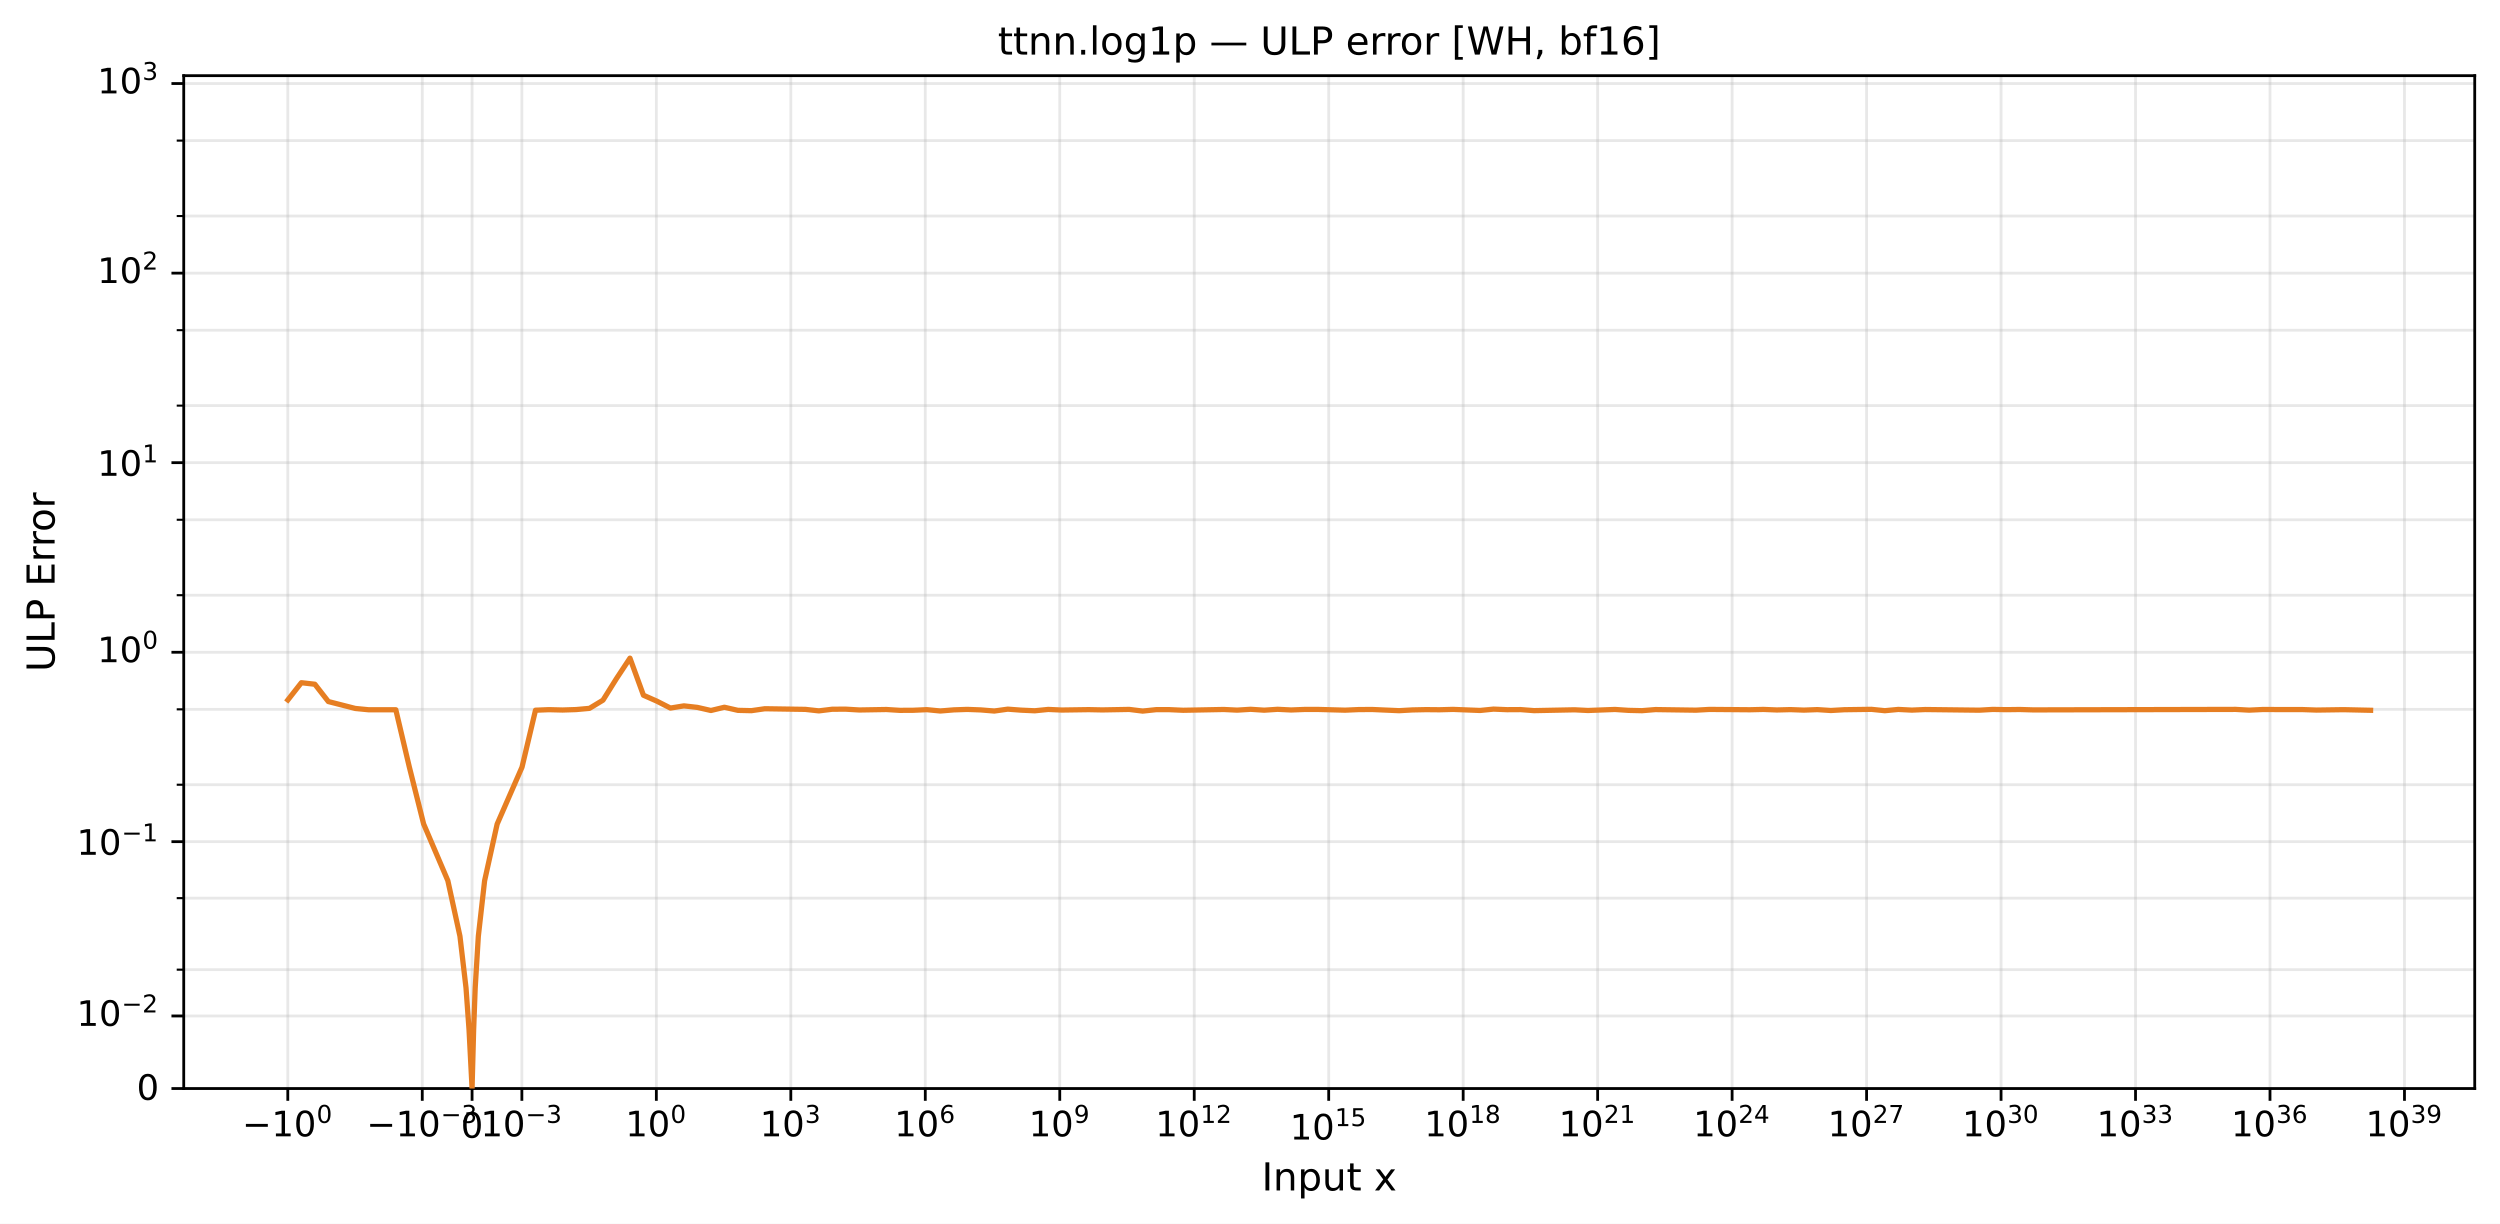
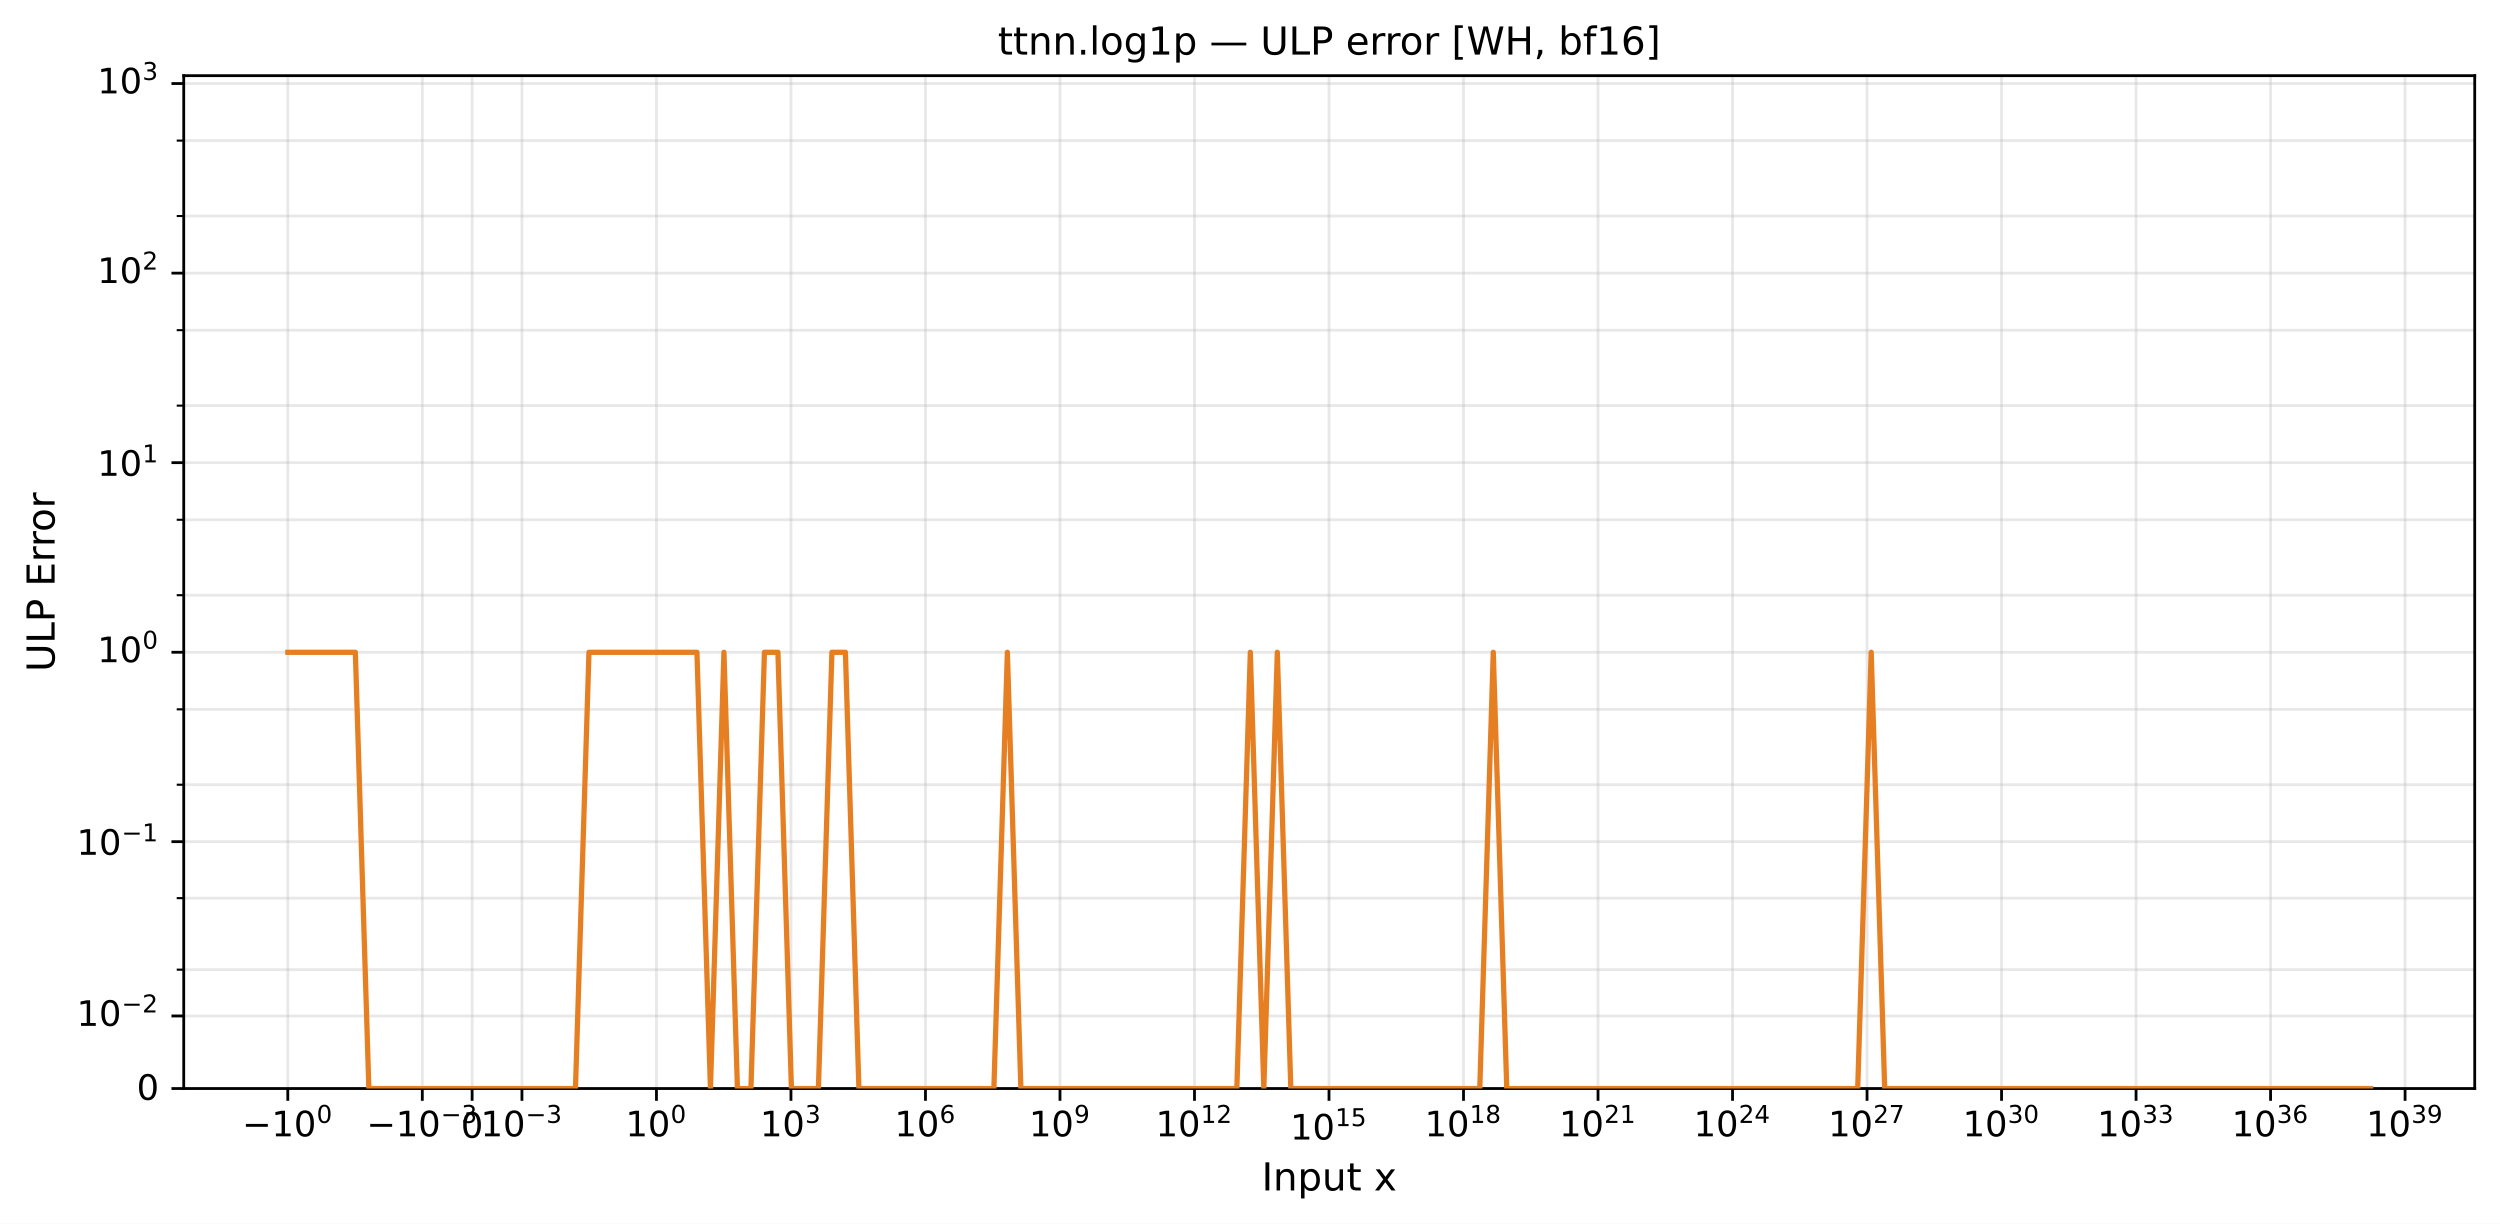
<svg xmlns="http://www.w3.org/2000/svg" xmlns:xlink="http://www.w3.org/1999/xlink" width="712.254pt" height="348.65pt" viewBox="0 0 712.254 348.65" version="1.1">
  <defs>
    <style type="text/css">*{stroke-linejoin: round; stroke-linecap: butt}</style>
  </defs>
  <g id="figure_1">
    <g id="patch_1">
      <path d="M 0 348.65  L 712.254 348.65  L 712.254 0  L 0 0  z " style="fill: #ffffff" />
    </g>
    <g id="axes_1">
      <g id="patch_2">
        <path d="M 52.346 310.126  L 705.054 310.126  L 705.054 21.558  L 52.346 21.558  z " style="fill: #ffffff" />
      </g>
      <g id="matplotlib.axis_1">
        <g id="xtick_1">
          <g id="line2d_1">
-             <path d="M 81.993 310.126  L 81.993 21.558  " clip-path="url(#pab23e43a25)" style="fill: none; stroke: #b0b0b0; stroke-opacity: 0.3; stroke-width: 0.8; stroke-linecap: square" />
+             <path d="M 81.993 310.126  L 81.993 21.558  " clip-path="url(#p17721c71e5)" style="fill: none; stroke: #b0b0b0; stroke-opacity: 0.3; stroke-width: 0.8; stroke-linecap: square" />
          </g>
          <g id="line2d_2">
            <defs>
-               <path id="mbefbd33af2" d="M 0 0  L 0 3.5  " style="stroke: #000000; stroke-width: 0.8" />
+               <path id="m277a3efffe" d="M 0 0  L 0 3.5  " style="stroke: #000000; stroke-width: 0.8" />
            </defs>
            <g>
-               <use xlink:href="#mbefbd33af2" x="81.993" y="310.126" style="stroke: #000000; stroke-width: 0.8" />
+               <use xlink:href="#m277a3efffe" x="81.993" y="310.126" style="stroke: #000000; stroke-width: 0.8" />
            </g>
          </g>
          <g id="text_1">
            <g transform="translate(68.99277 324.7247)">
              <text>
                <tspan x="0" y="-0.977" style="font-size: 10px; font-family: 'DejaVu Sans'">−</tspan>
                <tspan x="8.379" y="-0.977" style="font-size: 10px; font-family: 'DejaVu Sans'">1</tspan>
                <tspan x="14.741" y="-0.977" style="font-size: 10px; font-family: 'DejaVu Sans'">0</tspan>
                <tspan x="21.199" y="-4.805" style="font-size: 7px; font-family: 'DejaVu Sans'">0</tspan>
              </text>
            </g>
          </g>
        </g>
        <g id="xtick_2">
          <g id="line2d_3">
-             <path d="M 120.304 310.126  L 120.304 21.558  " clip-path="url(#pab23e43a25)" style="fill: none; stroke: #b0b0b0; stroke-opacity: 0.3; stroke-width: 0.8; stroke-linecap: square" />
+             <path d="M 120.315 310.126  L 120.315 21.558  " clip-path="url(#p17721c71e5)" style="fill: none; stroke: #b0b0b0; stroke-opacity: 0.3; stroke-width: 0.8; stroke-linecap: square" />
          </g>
          <g id="line2d_4">
            <g>
-               <use xlink:href="#mbefbd33af2" x="120.304" y="310.126" style="stroke: #000000; stroke-width: 0.8" />
+               <use xlink:href="#m277a3efffe" x="120.315" y="310.126" style="stroke: #000000; stroke-width: 0.8" />
            </g>
          </g>
          <g id="text_2">
-             <g transform="translate(104.4039 324.7247)">
+             <g transform="translate(104.4149 324.7247)">
              <text>
                <tspan x="0" y="-0.977" style="font-size: 10px; font-family: 'DejaVu Sans'">−</tspan>
                <tspan x="8.379" y="-0.977" style="font-size: 10px; font-family: 'DejaVu Sans'">1</tspan>
                <tspan x="14.741" y="-0.977" style="font-size: 10px; font-family: 'DejaVu Sans'">0</tspan>
                <tspan x="21.199" y="-4.805" style="font-size: 7px; font-family: 'DejaVu Sans'">−</tspan>
                <tspan x="27.064" y="-4.805" style="font-size: 7px; font-family: 'DejaVu Sans'">3</tspan>
              </text>
            </g>
          </g>
        </g>
        <g id="xtick_3">
          <g id="line2d_5">
-             <path d="M 134.493 310.126  L 134.493 21.558  " clip-path="url(#pab23e43a25)" style="fill: none; stroke: #b0b0b0; stroke-opacity: 0.3; stroke-width: 0.8; stroke-linecap: square" />
+             <path d="M 134.508 310.126  L 134.508 21.558  " clip-path="url(#p17721c71e5)" style="fill: none; stroke: #b0b0b0; stroke-opacity: 0.3; stroke-width: 0.8; stroke-linecap: square" />
          </g>
          <g id="line2d_6">
            <g>
-               <use xlink:href="#mbefbd33af2" x="134.493" y="310.126" style="stroke: #000000; stroke-width: 0.8" />
+               <use xlink:href="#m277a3efffe" x="134.508" y="310.126" style="stroke: #000000; stroke-width: 0.8" />
            </g>
          </g>
          <g id="text_3">
-             <g transform="translate(131.2931 324.7247)">
+             <g transform="translate(131.3082 324.7247)">
              <text>
                <tspan x="0" y="-0.578" style="font-size: 10px; font-family: 'DejaVu Sans'">0</tspan>
              </text>
            </g>
          </g>
        </g>
        <g id="xtick_4">
          <g id="line2d_7">
-             <path d="M 148.682 310.126  L 148.682 21.558  " clip-path="url(#pab23e43a25)" style="fill: none; stroke: #b0b0b0; stroke-opacity: 0.3; stroke-width: 0.8; stroke-linecap: square" />
+             <path d="M 148.702 310.126  L 148.702 21.558  " clip-path="url(#p17721c71e5)" style="fill: none; stroke: #b0b0b0; stroke-opacity: 0.3; stroke-width: 0.8; stroke-linecap: square" />
          </g>
          <g id="line2d_8">
            <g>
-               <use xlink:href="#mbefbd33af2" x="148.682" y="310.126" style="stroke: #000000; stroke-width: 0.8" />
+               <use xlink:href="#m277a3efffe" x="148.702" y="310.126" style="stroke: #000000; stroke-width: 0.8" />
            </g>
          </g>
          <g id="text_4">
-             <g transform="translate(136.9324 324.7247)">
+             <g transform="translate(136.9516 324.7247)">
              <text>
                <tspan x="0" y="-0.977" style="font-size: 10px; font-family: 'DejaVu Sans'">1</tspan>
                <tspan x="6.362" y="-0.977" style="font-size: 10px; font-family: 'DejaVu Sans'">0</tspan>
                <tspan x="12.82" y="-4.805" style="font-size: 7px; font-family: 'DejaVu Sans'">−</tspan>
                <tspan x="18.686" y="-4.805" style="font-size: 7px; font-family: 'DejaVu Sans'">3</tspan>
              </text>
            </g>
          </g>
        </g>
        <g id="xtick_5">
          <g id="line2d_9">
-             <path d="M 186.994 310.126  L 186.994 21.558  " clip-path="url(#pab23e43a25)" style="fill: none; stroke: #b0b0b0; stroke-opacity: 0.3; stroke-width: 0.8; stroke-linecap: square" />
+             <path d="M 187.024 310.126  L 187.024 21.558  " clip-path="url(#p17721c71e5)" style="fill: none; stroke: #b0b0b0; stroke-opacity: 0.3; stroke-width: 0.8; stroke-linecap: square" />
          </g>
          <g id="line2d_10">
            <g>
-               <use xlink:href="#mbefbd33af2" x="186.994" y="310.126" style="stroke: #000000; stroke-width: 0.8" />
+               <use xlink:href="#m277a3efffe" x="187.024" y="310.126" style="stroke: #000000; stroke-width: 0.8" />
            </g>
          </g>
          <g id="text_5">
-             <g transform="translate(178.1935 324.7247)">
+             <g transform="translate(178.2237 324.7247)">
              <text>
                <tspan x="0" y="-0.977" style="font-size: 10px; font-family: 'DejaVu Sans'">1</tspan>
                <tspan x="6.362" y="-0.977" style="font-size: 10px; font-family: 'DejaVu Sans'">0</tspan>
                <tspan x="12.82" y="-4.805" style="font-size: 7px; font-family: 'DejaVu Sans'">0</tspan>
              </text>
            </g>
          </g>
        </g>
        <g id="xtick_6">
          <g id="line2d_11">
-             <path d="M 225.305 310.126  L 225.305 21.558  " clip-path="url(#pab23e43a25)" style="fill: none; stroke: #b0b0b0; stroke-opacity: 0.3; stroke-width: 0.8; stroke-linecap: square" />
+             <path d="M 225.346 310.126  L 225.346 21.558  " clip-path="url(#p17721c71e5)" style="fill: none; stroke: #b0b0b0; stroke-opacity: 0.3; stroke-width: 0.8; stroke-linecap: square" />
          </g>
          <g id="line2d_12">
            <g>
-               <use xlink:href="#mbefbd33af2" x="225.305" y="310.126" style="stroke: #000000; stroke-width: 0.8" />
+               <use xlink:href="#m277a3efffe" x="225.346" y="310.126" style="stroke: #000000; stroke-width: 0.8" />
            </g>
          </g>
          <g id="text_6">
-             <g transform="translate(216.5046 324.7247)">
+             <g transform="translate(216.5458 324.7247)">
              <text>
                <tspan x="0" y="-0.977" style="font-size: 10px; font-family: 'DejaVu Sans'">1</tspan>
                <tspan x="6.362" y="-0.977" style="font-size: 10px; font-family: 'DejaVu Sans'">0</tspan>
                <tspan x="12.82" y="-4.805" style="font-size: 7px; font-family: 'DejaVu Sans'">3</tspan>
              </text>
            </g>
          </g>
        </g>
        <g id="xtick_7">
          <g id="line2d_13">
-             <path d="M 263.616 310.126  L 263.616 21.558  " clip-path="url(#pab23e43a25)" style="fill: none; stroke: #b0b0b0; stroke-opacity: 0.3; stroke-width: 0.8; stroke-linecap: square" />
+             <path d="M 263.668 310.126  L 263.668 21.558  " clip-path="url(#p17721c71e5)" style="fill: none; stroke: #b0b0b0; stroke-opacity: 0.3; stroke-width: 0.8; stroke-linecap: square" />
          </g>
          <g id="line2d_14">
            <g>
-               <use xlink:href="#mbefbd33af2" x="263.616" y="310.126" style="stroke: #000000; stroke-width: 0.8" />
+               <use xlink:href="#m277a3efffe" x="263.668" y="310.126" style="stroke: #000000; stroke-width: 0.8" />
            </g>
          </g>
          <g id="text_7">
-             <g transform="translate(254.8157 324.7247)">
+             <g transform="translate(254.8679 324.7247)">
              <text>
                <tspan x="0" y="-0.977" style="font-size: 10px; font-family: 'DejaVu Sans'">1</tspan>
                <tspan x="6.362" y="-0.977" style="font-size: 10px; font-family: 'DejaVu Sans'">0</tspan>
                <tspan x="12.82" y="-4.805" style="font-size: 7px; font-family: 'DejaVu Sans'">6</tspan>
              </text>
            </g>
          </g>
        </g>
        <g id="xtick_8">
          <g id="line2d_15">
-             <path d="M 301.927 310.126  L 301.927 21.558  " clip-path="url(#pab23e43a25)" style="fill: none; stroke: #b0b0b0; stroke-opacity: 0.3; stroke-width: 0.8; stroke-linecap: square" />
+             <path d="M 301.99 310.126  L 301.99 21.558  " clip-path="url(#p17721c71e5)" style="fill: none; stroke: #b0b0b0; stroke-opacity: 0.3; stroke-width: 0.8; stroke-linecap: square" />
          </g>
          <g id="line2d_16">
            <g>
-               <use xlink:href="#mbefbd33af2" x="301.927" y="310.126" style="stroke: #000000; stroke-width: 0.8" />
+               <use xlink:href="#m277a3efffe" x="301.99" y="310.126" style="stroke: #000000; stroke-width: 0.8" />
            </g>
          </g>
          <g id="text_8">
-             <g transform="translate(293.1267 324.7247)">
+             <g transform="translate(293.19 324.7247)">
              <text>
                <tspan x="0" y="-0.977" style="font-size: 10px; font-family: 'DejaVu Sans'">1</tspan>
                <tspan x="6.362" y="-0.977" style="font-size: 10px; font-family: 'DejaVu Sans'">0</tspan>
                <tspan x="12.82" y="-4.805" style="font-size: 7px; font-family: 'DejaVu Sans'">9</tspan>
              </text>
            </g>
          </g>
        </g>
        <g id="xtick_9">
          <g id="line2d_17">
-             <path d="M 340.238 310.126  L 340.238 21.558  " clip-path="url(#pab23e43a25)" style="fill: none; stroke: #b0b0b0; stroke-opacity: 0.3; stroke-width: 0.8; stroke-linecap: square" />
+             <path d="M 340.312 310.126  L 340.312 21.558  " clip-path="url(#p17721c71e5)" style="fill: none; stroke: #b0b0b0; stroke-opacity: 0.3; stroke-width: 0.8; stroke-linecap: square" />
          </g>
          <g id="line2d_18">
            <g>
-               <use xlink:href="#mbefbd33af2" x="340.238" y="310.126" style="stroke: #000000; stroke-width: 0.8" />
+               <use xlink:href="#m277a3efffe" x="340.312" y="310.126" style="stroke: #000000; stroke-width: 0.8" />
            </g>
          </g>
          <g id="text_9">
-             <g transform="translate(329.1878 324.7247)">
+             <g transform="translate(329.2621 324.7247)">
              <text>
                <tspan x="0" y="-0.977" style="font-size: 10px; font-family: 'DejaVu Sans'">1</tspan>
                <tspan x="6.362" y="-0.977" style="font-size: 10px; font-family: 'DejaVu Sans'">0</tspan>
                <tspan x="12.82" y="-4.805" style="font-size: 7px; font-family: 'DejaVu Sans'">1</tspan>
                <tspan x="17.274" y="-4.805" style="font-size: 7px; font-family: 'DejaVu Sans'">2</tspan>
              </text>
            </g>
          </g>
        </g>
        <g id="xtick_10">
          <g id="line2d_19">
-             <path d="M 378.549 310.126  L 378.549 21.558  " clip-path="url(#pab23e43a25)" style="fill: none; stroke: #b0b0b0; stroke-opacity: 0.3; stroke-width: 0.8; stroke-linecap: square" />
+             <path d="M 378.634 310.126  L 378.634 21.558  " clip-path="url(#p17721c71e5)" style="fill: none; stroke: #b0b0b0; stroke-opacity: 0.3; stroke-width: 0.8; stroke-linecap: square" />
          </g>
          <g id="line2d_20">
            <g>
-               <use xlink:href="#mbefbd33af2" x="378.549" y="310.126" style="stroke: #000000; stroke-width: 0.8" />
+               <use xlink:href="#m277a3efffe" x="378.634" y="310.126" style="stroke: #000000; stroke-width: 0.8" />
            </g>
          </g>
          <g id="text_10">
-             <g transform="translate(367.4989 324.7247)">
+             <g transform="translate(367.5842 324.7247)">
              <text>
                <tspan x="0" y="-0.064" style="font-size: 10px; font-family: 'DejaVu Sans'">1</tspan>
                <tspan x="6.362" y="-0.064" style="font-size: 10px; font-family: 'DejaVu Sans'">0</tspan>
                <tspan x="12.82" y="-3.892" style="font-size: 7px; font-family: 'DejaVu Sans'">1</tspan>
                <tspan x="17.274" y="-3.892" style="font-size: 7px; font-family: 'DejaVu Sans'">5</tspan>
              </text>
            </g>
          </g>
        </g>
        <g id="xtick_11">
          <g id="line2d_21">
-             <path d="M 416.86 310.126  L 416.86 21.558  " clip-path="url(#pab23e43a25)" style="fill: none; stroke: #b0b0b0; stroke-opacity: 0.3; stroke-width: 0.8; stroke-linecap: square" />
+             <path d="M 416.956 310.126  L 416.956 21.558  " clip-path="url(#p17721c71e5)" style="fill: none; stroke: #b0b0b0; stroke-opacity: 0.3; stroke-width: 0.8; stroke-linecap: square" />
          </g>
          <g id="line2d_22">
            <g>
-               <use xlink:href="#mbefbd33af2" x="416.86" y="310.126" style="stroke: #000000; stroke-width: 0.8" />
+               <use xlink:href="#m277a3efffe" x="416.956" y="310.126" style="stroke: #000000; stroke-width: 0.8" />
            </g>
          </g>
          <g id="text_11">
-             <g transform="translate(405.81 324.7247)">
+             <g transform="translate(405.9063 324.7247)">
              <text>
                <tspan x="0" y="-0.977" style="font-size: 10px; font-family: 'DejaVu Sans'">1</tspan>
                <tspan x="6.362" y="-0.977" style="font-size: 10px; font-family: 'DejaVu Sans'">0</tspan>
                <tspan x="12.82" y="-4.805" style="font-size: 7px; font-family: 'DejaVu Sans'">1</tspan>
                <tspan x="17.274" y="-4.805" style="font-size: 7px; font-family: 'DejaVu Sans'">8</tspan>
              </text>
            </g>
          </g>
        </g>
        <g id="xtick_12">
          <g id="line2d_23">
-             <path d="M 455.171 310.126  L 455.171 21.558  " clip-path="url(#pab23e43a25)" style="fill: none; stroke: #b0b0b0; stroke-opacity: 0.3; stroke-width: 0.8; stroke-linecap: square" />
+             <path d="M 455.278 310.126  L 455.278 21.558  " clip-path="url(#p17721c71e5)" style="fill: none; stroke: #b0b0b0; stroke-opacity: 0.3; stroke-width: 0.8; stroke-linecap: square" />
          </g>
          <g id="line2d_24">
            <g>
-               <use xlink:href="#mbefbd33af2" x="455.171" y="310.126" style="stroke: #000000; stroke-width: 0.8" />
+               <use xlink:href="#m277a3efffe" x="455.278" y="310.126" style="stroke: #000000; stroke-width: 0.8" />
            </g>
          </g>
          <g id="text_12">
-             <g transform="translate(444.1211 324.7247)">
+             <g transform="translate(444.2284 324.7247)">
              <text>
                <tspan x="0" y="-0.977" style="font-size: 10px; font-family: 'DejaVu Sans'">1</tspan>
                <tspan x="6.362" y="-0.977" style="font-size: 10px; font-family: 'DejaVu Sans'">0</tspan>
                <tspan x="12.82" y="-4.805" style="font-size: 7px; font-family: 'DejaVu Sans'">2</tspan>
                <tspan x="17.274" y="-4.805" style="font-size: 7px; font-family: 'DejaVu Sans'">1</tspan>
              </text>
            </g>
          </g>
        </g>
        <g id="xtick_13">
          <g id="line2d_25">
-             <path d="M 493.482 310.126  L 493.482 21.558  " clip-path="url(#pab23e43a25)" style="fill: none; stroke: #b0b0b0; stroke-opacity: 0.3; stroke-width: 0.8; stroke-linecap: square" />
+             <path d="M 493.601 310.126  L 493.601 21.558  " clip-path="url(#p17721c71e5)" style="fill: none; stroke: #b0b0b0; stroke-opacity: 0.3; stroke-width: 0.8; stroke-linecap: square" />
          </g>
          <g id="line2d_26">
            <g>
-               <use xlink:href="#mbefbd33af2" x="493.482" y="310.126" style="stroke: #000000; stroke-width: 0.8" />
+               <use xlink:href="#m277a3efffe" x="493.601" y="310.126" style="stroke: #000000; stroke-width: 0.8" />
            </g>
          </g>
          <g id="text_13">
-             <g transform="translate(482.4321 324.7247)">
+             <g transform="translate(482.5505 324.7247)">
              <text>
                <tspan x="0" y="-0.977" style="font-size: 10px; font-family: 'DejaVu Sans'">1</tspan>
                <tspan x="6.362" y="-0.977" style="font-size: 10px; font-family: 'DejaVu Sans'">0</tspan>
                <tspan x="12.82" y="-4.805" style="font-size: 7px; font-family: 'DejaVu Sans'">2</tspan>
                <tspan x="17.274" y="-4.805" style="font-size: 7px; font-family: 'DejaVu Sans'">4</tspan>
              </text>
            </g>
          </g>
        </g>
        <g id="xtick_14">
          <g id="line2d_27">
-             <path d="M 531.793 310.126  L 531.793 21.558  " clip-path="url(#pab23e43a25)" style="fill: none; stroke: #b0b0b0; stroke-opacity: 0.3; stroke-width: 0.8; stroke-linecap: square" />
+             <path d="M 531.923 310.126  L 531.923 21.558  " clip-path="url(#p17721c71e5)" style="fill: none; stroke: #b0b0b0; stroke-opacity: 0.3; stroke-width: 0.8; stroke-linecap: square" />
          </g>
          <g id="line2d_28">
            <g>
-               <use xlink:href="#mbefbd33af2" x="531.793" y="310.126" style="stroke: #000000; stroke-width: 0.8" />
+               <use xlink:href="#m277a3efffe" x="531.923" y="310.126" style="stroke: #000000; stroke-width: 0.8" />
            </g>
          </g>
          <g id="text_14">
-             <g transform="translate(520.7432 324.7247)">
+             <g transform="translate(520.8726 324.7247)">
              <text>
                <tspan x="0" y="-0.977" style="font-size: 10px; font-family: 'DejaVu Sans'">1</tspan>
                <tspan x="6.362" y="-0.977" style="font-size: 10px; font-family: 'DejaVu Sans'">0</tspan>
                <tspan x="12.82" y="-4.805" style="font-size: 7px; font-family: 'DejaVu Sans'">2</tspan>
                <tspan x="17.274" y="-4.805" style="font-size: 7px; font-family: 'DejaVu Sans'">7</tspan>
              </text>
            </g>
          </g>
        </g>
        <g id="xtick_15">
          <g id="line2d_29">
-             <path d="M 570.104 310.126  L 570.104 21.558  " clip-path="url(#pab23e43a25)" style="fill: none; stroke: #b0b0b0; stroke-opacity: 0.3; stroke-width: 0.8; stroke-linecap: square" />
+             <path d="M 570.245 310.126  L 570.245 21.558  " clip-path="url(#p17721c71e5)" style="fill: none; stroke: #b0b0b0; stroke-opacity: 0.3; stroke-width: 0.8; stroke-linecap: square" />
          </g>
          <g id="line2d_30">
            <g>
-               <use xlink:href="#mbefbd33af2" x="570.104" y="310.126" style="stroke: #000000; stroke-width: 0.8" />
+               <use xlink:href="#m277a3efffe" x="570.245" y="310.126" style="stroke: #000000; stroke-width: 0.8" />
            </g>
          </g>
          <g id="text_15">
-             <g transform="translate(559.0543 324.7247)">
+             <g transform="translate(559.1947 324.7247)">
              <text>
                <tspan x="0" y="-0.977" style="font-size: 10px; font-family: 'DejaVu Sans'">1</tspan>
                <tspan x="6.362" y="-0.977" style="font-size: 10px; font-family: 'DejaVu Sans'">0</tspan>
                <tspan x="12.82" y="-4.805" style="font-size: 7px; font-family: 'DejaVu Sans'">3</tspan>
                <tspan x="17.274" y="-4.805" style="font-size: 7px; font-family: 'DejaVu Sans'">0</tspan>
              </text>
            </g>
          </g>
        </g>
        <g id="xtick_16">
          <g id="line2d_31">
-             <path d="M 608.415 310.126  L 608.415 21.558  " clip-path="url(#pab23e43a25)" style="fill: none; stroke: #b0b0b0; stroke-opacity: 0.3; stroke-width: 0.8; stroke-linecap: square" />
+             <path d="M 608.567 310.126  L 608.567 21.558  " clip-path="url(#p17721c71e5)" style="fill: none; stroke: #b0b0b0; stroke-opacity: 0.3; stroke-width: 0.8; stroke-linecap: square" />
          </g>
          <g id="line2d_32">
            <g>
-               <use xlink:href="#mbefbd33af2" x="608.415" y="310.126" style="stroke: #000000; stroke-width: 0.8" />
+               <use xlink:href="#m277a3efffe" x="608.567" y="310.126" style="stroke: #000000; stroke-width: 0.8" />
            </g>
          </g>
          <g id="text_16">
-             <g transform="translate(597.3654 324.7247)">
+             <g transform="translate(597.5168 324.7247)">
              <text>
                <tspan x="0" y="-0.977" style="font-size: 10px; font-family: 'DejaVu Sans'">1</tspan>
                <tspan x="6.362" y="-0.977" style="font-size: 10px; font-family: 'DejaVu Sans'">0</tspan>
                <tspan x="12.82" y="-4.805" style="font-size: 7px; font-family: 'DejaVu Sans'">3</tspan>
                <tspan x="17.274" y="-4.805" style="font-size: 7px; font-family: 'DejaVu Sans'">3</tspan>
              </text>
            </g>
          </g>
        </g>
        <g id="xtick_17">
          <g id="line2d_33">
-             <path d="M 646.726 310.126  L 646.726 21.558  " clip-path="url(#pab23e43a25)" style="fill: none; stroke: #b0b0b0; stroke-opacity: 0.3; stroke-width: 0.8; stroke-linecap: square" />
+             <path d="M 646.889 310.126  L 646.889 21.558  " clip-path="url(#p17721c71e5)" style="fill: none; stroke: #b0b0b0; stroke-opacity: 0.3; stroke-width: 0.8; stroke-linecap: square" />
          </g>
          <g id="line2d_34">
            <g>
-               <use xlink:href="#mbefbd33af2" x="646.726" y="310.126" style="stroke: #000000; stroke-width: 0.8" />
+               <use xlink:href="#m277a3efffe" x="646.889" y="310.126" style="stroke: #000000; stroke-width: 0.8" />
            </g>
          </g>
          <g id="text_17">
-             <g transform="translate(635.6764 324.7247)">
+             <g transform="translate(635.8389 324.7247)">
              <text>
                <tspan x="0" y="-0.977" style="font-size: 10px; font-family: 'DejaVu Sans'">1</tspan>
                <tspan x="6.362" y="-0.977" style="font-size: 10px; font-family: 'DejaVu Sans'">0</tspan>
                <tspan x="12.82" y="-4.805" style="font-size: 7px; font-family: 'DejaVu Sans'">3</tspan>
                <tspan x="17.274" y="-4.805" style="font-size: 7px; font-family: 'DejaVu Sans'">6</tspan>
              </text>
            </g>
          </g>
        </g>
        <g id="xtick_18">
          <g id="line2d_35">
-             <path d="M 685.038 310.126  L 685.038 21.558  " clip-path="url(#pab23e43a25)" style="fill: none; stroke: #b0b0b0; stroke-opacity: 0.3; stroke-width: 0.8; stroke-linecap: square" />
+             <path d="M 685.211 310.126  L 685.211 21.558  " clip-path="url(#p17721c71e5)" style="fill: none; stroke: #b0b0b0; stroke-opacity: 0.3; stroke-width: 0.8; stroke-linecap: square" />
          </g>
          <g id="line2d_36">
            <g>
-               <use xlink:href="#mbefbd33af2" x="685.038" y="310.126" style="stroke: #000000; stroke-width: 0.8" />
+               <use xlink:href="#m277a3efffe" x="685.211" y="310.126" style="stroke: #000000; stroke-width: 0.8" />
            </g>
          </g>
          <g id="text_18">
-             <g transform="translate(673.9875 324.7247)">
+             <g transform="translate(674.161 324.7247)">
              <text>
                <tspan x="0" y="-0.977" style="font-size: 10px; font-family: 'DejaVu Sans'">1</tspan>
                <tspan x="6.362" y="-0.977" style="font-size: 10px; font-family: 'DejaVu Sans'">0</tspan>
                <tspan x="12.82" y="-4.805" style="font-size: 7px; font-family: 'DejaVu Sans'">3</tspan>
                <tspan x="17.274" y="-4.805" style="font-size: 7px; font-family: 'DejaVu Sans'">9</tspan>
              </text>
            </g>
          </g>
        </g>
        <g id="text_19">
          <text style="font-size: 11px; font-family: 'DejaVu Sans', 'Bitstream Vera Sans', 'Computer Modern Sans Serif', 'Lucida Grande', 'Verdana', 'Geneva', 'Lucid', 'Arial', 'Helvetica', 'Avant Garde', sans-serif; text-anchor: middle" x="378.7" y="339.163" transform="rotate(-0 378.6999 339.1627)">Input x</text>
        </g>
      </g>
      <g id="matplotlib.axis_2">
        <g id="ytick_1">
          <g id="line2d_37">
-             <path d="M 52.346 310.126  L 705.054 310.126  " clip-path="url(#pab23e43a25)" style="fill: none; stroke: #b0b0b0; stroke-opacity: 0.3; stroke-width: 0.8; stroke-linecap: square" />
+             <path d="M 52.346 310.126  L 705.054 310.126  " clip-path="url(#p17721c71e5)" style="fill: none; stroke: #b0b0b0; stroke-opacity: 0.3; stroke-width: 0.8; stroke-linecap: square" />
          </g>
          <g id="line2d_38">
            <defs>
-               <path id="mb9e0a50a39" d="M 0 0  L -3.5 0  " style="stroke: #000000; stroke-width: 0.8" />
+               <path id="m60b0b53368" d="M 0 0  L -3.5 0  " style="stroke: #000000; stroke-width: 0.8" />
            </defs>
            <g>
-               <use xlink:href="#mb9e0a50a39" x="52.346" y="310.126" style="stroke: #000000; stroke-width: 0.8" />
+               <use xlink:href="#m60b0b53368" x="52.346" y="310.126" style="stroke: #000000; stroke-width: 0.8" />
            </g>
          </g>
          <g id="text_20">
            <g transform="translate(38.94594 313.9255)">
              <text>
                <tspan x="0" y="-0.578" style="font-size: 10px; font-family: 'DejaVu Sans'">0</tspan>
              </text>
            </g>
          </g>
        </g>
        <g id="ytick_2">
          <g id="line2d_39">
-             <path d="M 52.346 289.451  L 705.054 289.451  " clip-path="url(#pab23e43a25)" style="fill: none; stroke: #b0b0b0; stroke-opacity: 0.3; stroke-width: 0.8; stroke-linecap: square" />
+             <path d="M 52.346 289.451  L 705.054 289.451  " clip-path="url(#p17721c71e5)" style="fill: none; stroke: #b0b0b0; stroke-opacity: 0.3; stroke-width: 0.8; stroke-linecap: square" />
          </g>
          <g id="line2d_40">
            <g>
-               <use xlink:href="#mb9e0a50a39" x="52.346" y="289.451" style="stroke: #000000; stroke-width: 0.8" />
+               <use xlink:href="#m60b0b53368" x="52.346" y="289.451" style="stroke: #000000; stroke-width: 0.8" />
            </g>
          </g>
          <g id="text_21">
            <g transform="translate(21.84594 293.2501)">
              <text>
                <tspan x="0" y="-0.977" style="font-size: 10px; font-family: 'DejaVu Sans'">1</tspan>
                <tspan x="6.362" y="-0.977" style="font-size: 10px; font-family: 'DejaVu Sans'">0</tspan>
                <tspan x="12.82" y="-4.805" style="font-size: 7px; font-family: 'DejaVu Sans'">−</tspan>
                <tspan x="18.686" y="-4.805" style="font-size: 7px; font-family: 'DejaVu Sans'">2</tspan>
              </text>
            </g>
          </g>
        </g>
        <g id="ytick_3">
          <g id="line2d_41">
-             <path d="M 52.346 239.793  L 705.054 239.793  " clip-path="url(#pab23e43a25)" style="fill: none; stroke: #b0b0b0; stroke-opacity: 0.3; stroke-width: 0.8; stroke-linecap: square" />
+             <path d="M 52.346 239.793  L 705.054 239.793  " clip-path="url(#p17721c71e5)" style="fill: none; stroke: #b0b0b0; stroke-opacity: 0.3; stroke-width: 0.8; stroke-linecap: square" />
          </g>
          <g id="line2d_42">
            <g>
-               <use xlink:href="#mb9e0a50a39" x="52.346" y="239.793" style="stroke: #000000; stroke-width: 0.8" />
+               <use xlink:href="#m60b0b53368" x="52.346" y="239.793" style="stroke: #000000; stroke-width: 0.8" />
            </g>
          </g>
          <g id="text_22">
            <g transform="translate(21.84594 243.5927)">
              <text>
                <tspan x="0" y="-0.064" style="font-size: 10px; font-family: 'DejaVu Sans'">1</tspan>
                <tspan x="6.362" y="-0.064" style="font-size: 10px; font-family: 'DejaVu Sans'">0</tspan>
                <tspan x="12.82" y="-3.892" style="font-size: 7px; font-family: 'DejaVu Sans'">−</tspan>
                <tspan x="18.686" y="-3.892" style="font-size: 7px; font-family: 'DejaVu Sans'">1</tspan>
              </text>
            </g>
          </g>
        </g>
        <g id="ytick_4">
          <g id="line2d_43">
-             <path d="M 52.346 185.837  L 705.054 185.837  " clip-path="url(#pab23e43a25)" style="fill: none; stroke: #b0b0b0; stroke-opacity: 0.3; stroke-width: 0.8; stroke-linecap: square" />
+             <path d="M 52.346 185.837  L 705.054 185.837  " clip-path="url(#p17721c71e5)" style="fill: none; stroke: #b0b0b0; stroke-opacity: 0.3; stroke-width: 0.8; stroke-linecap: square" />
          </g>
          <g id="line2d_44">
            <g>
-               <use xlink:href="#mb9e0a50a39" x="52.346" y="185.837" style="stroke: #000000; stroke-width: 0.8" />
+               <use xlink:href="#m60b0b53368" x="52.346" y="185.837" style="stroke: #000000; stroke-width: 0.8" />
            </g>
          </g>
          <g id="text_23">
            <g transform="translate(27.74594 189.6361)">
              <text>
                <tspan x="0" y="-0.977" style="font-size: 10px; font-family: 'DejaVu Sans'">1</tspan>
                <tspan x="6.362" y="-0.977" style="font-size: 10px; font-family: 'DejaVu Sans'">0</tspan>
                <tspan x="12.82" y="-4.805" style="font-size: 7px; font-family: 'DejaVu Sans'">0</tspan>
              </text>
            </g>
          </g>
        </g>
        <g id="ytick_5">
          <g id="line2d_45">
-             <path d="M 52.346 131.823  L 705.054 131.823  " clip-path="url(#pab23e43a25)" style="fill: none; stroke: #b0b0b0; stroke-opacity: 0.3; stroke-width: 0.8; stroke-linecap: square" />
+             <path d="M 52.346 131.823  L 705.054 131.823  " clip-path="url(#p17721c71e5)" style="fill: none; stroke: #b0b0b0; stroke-opacity: 0.3; stroke-width: 0.8; stroke-linecap: square" />
          </g>
          <g id="line2d_46">
            <g>
-               <use xlink:href="#mb9e0a50a39" x="52.346" y="131.823" style="stroke: #000000; stroke-width: 0.8" />
+               <use xlink:href="#m60b0b53368" x="52.346" y="131.823" style="stroke: #000000; stroke-width: 0.8" />
            </g>
          </g>
          <g id="text_24">
            <g transform="translate(27.74594 135.6222)">
              <text>
                <tspan x="0" y="-0.064" style="font-size: 10px; font-family: 'DejaVu Sans'">1</tspan>
                <tspan x="6.362" y="-0.064" style="font-size: 10px; font-family: 'DejaVu Sans'">0</tspan>
                <tspan x="12.82" y="-3.892" style="font-size: 7px; font-family: 'DejaVu Sans'">1</tspan>
              </text>
            </g>
          </g>
        </g>
        <g id="ytick_6">
          <g id="line2d_47">
-             <path d="M 52.346 77.809  L 705.054 77.809  " clip-path="url(#pab23e43a25)" style="fill: none; stroke: #b0b0b0; stroke-opacity: 0.3; stroke-width: 0.8; stroke-linecap: square" />
+             <path d="M 52.346 77.809  L 705.054 77.809  " clip-path="url(#p17721c71e5)" style="fill: none; stroke: #b0b0b0; stroke-opacity: 0.3; stroke-width: 0.8; stroke-linecap: square" />
          </g>
          <g id="line2d_48">
            <g>
-               <use xlink:href="#mb9e0a50a39" x="52.346" y="77.809" style="stroke: #000000; stroke-width: 0.8" />
+               <use xlink:href="#m60b0b53368" x="52.346" y="77.809" style="stroke: #000000; stroke-width: 0.8" />
            </g>
          </g>
          <g id="text_25">
            <g transform="translate(27.74594 81.60775)">
              <text>
                <tspan x="0" y="-0.977" style="font-size: 10px; font-family: 'DejaVu Sans'">1</tspan>
                <tspan x="6.362" y="-0.977" style="font-size: 10px; font-family: 'DejaVu Sans'">0</tspan>
                <tspan x="12.82" y="-4.805" style="font-size: 7px; font-family: 'DejaVu Sans'">2</tspan>
              </text>
            </g>
          </g>
        </g>
        <g id="ytick_7">
          <g id="line2d_49">
-             <path d="M 52.346 23.794  L 705.054 23.794  " clip-path="url(#pab23e43a25)" style="fill: none; stroke: #b0b0b0; stroke-opacity: 0.3; stroke-width: 0.8; stroke-linecap: square" />
+             <path d="M 52.346 23.794  L 705.054 23.794  " clip-path="url(#p17721c71e5)" style="fill: none; stroke: #b0b0b0; stroke-opacity: 0.3; stroke-width: 0.8; stroke-linecap: square" />
          </g>
          <g id="line2d_50">
            <g>
-               <use xlink:href="#mb9e0a50a39" x="52.346" y="23.794" style="stroke: #000000; stroke-width: 0.8" />
+               <use xlink:href="#m60b0b53368" x="52.346" y="23.794" style="stroke: #000000; stroke-width: 0.8" />
            </g>
          </g>
          <g id="text_26">
            <g transform="translate(27.74594 27.5933)">
              <text>
                <tspan x="0" y="-0.977" style="font-size: 10px; font-family: 'DejaVu Sans'">1</tspan>
                <tspan x="6.362" y="-0.977" style="font-size: 10px; font-family: 'DejaVu Sans'">0</tspan>
                <tspan x="12.82" y="-4.805" style="font-size: 7px; font-family: 'DejaVu Sans'">3</tspan>
              </text>
            </g>
          </g>
        </g>
        <g id="ytick_8">
          <g id="line2d_51">
-             <path d="M 52.346 276.261  L 705.054 276.261  " clip-path="url(#pab23e43a25)" style="fill: none; stroke: #b0b0b0; stroke-opacity: 0.3; stroke-width: 0.8; stroke-linecap: square" />
+             <path d="M 52.346 276.261  L 705.054 276.261  " clip-path="url(#p17721c71e5)" style="fill: none; stroke: #b0b0b0; stroke-opacity: 0.3; stroke-width: 0.8; stroke-linecap: square" />
          </g>
          <g id="line2d_52">
            <defs>
-               <path id="mac7340e655" d="M 0 0  L -2 0  " style="stroke: #000000; stroke-width: 0.6" />
+               <path id="m1ef89f3617" d="M 0 0  L -2 0  " style="stroke: #000000; stroke-width: 0.6" />
            </defs>
            <g>
-               <use xlink:href="#mac7340e655" x="52.346" y="276.261" style="stroke: #000000; stroke-width: 0.6" />
+               <use xlink:href="#m1ef89f3617" x="52.346" y="276.261" style="stroke: #000000; stroke-width: 0.6" />
            </g>
          </g>
        </g>
        <g id="ytick_9">
          <g id="line2d_53">
-             <path d="M 52.346 255.881  L 705.054 255.881  " clip-path="url(#pab23e43a25)" style="fill: none; stroke: #b0b0b0; stroke-opacity: 0.3; stroke-width: 0.8; stroke-linecap: square" />
+             <path d="M 52.346 255.881  L 705.054 255.881  " clip-path="url(#p17721c71e5)" style="fill: none; stroke: #b0b0b0; stroke-opacity: 0.3; stroke-width: 0.8; stroke-linecap: square" />
          </g>
          <g id="line2d_54">
            <g>
-               <use xlink:href="#mac7340e655" x="52.346" y="255.881" style="stroke: #000000; stroke-width: 0.6" />
+               <use xlink:href="#m1ef89f3617" x="52.346" y="255.881" style="stroke: #000000; stroke-width: 0.6" />
            </g>
          </g>
        </g>
        <g id="ytick_10">
          <g id="line2d_55">
-             <path d="M 52.346 223.577  L 705.054 223.577  " clip-path="url(#pab23e43a25)" style="fill: none; stroke: #b0b0b0; stroke-opacity: 0.3; stroke-width: 0.8; stroke-linecap: square" />
+             <path d="M 52.346 223.577  L 705.054 223.577  " clip-path="url(#p17721c71e5)" style="fill: none; stroke: #b0b0b0; stroke-opacity: 0.3; stroke-width: 0.8; stroke-linecap: square" />
          </g>
          <g id="line2d_56">
            <g>
-               <use xlink:href="#mac7340e655" x="52.346" y="223.577" style="stroke: #000000; stroke-width: 0.6" />
+               <use xlink:href="#m1ef89f3617" x="52.346" y="223.577" style="stroke: #000000; stroke-width: 0.6" />
            </g>
          </g>
        </g>
        <g id="ytick_11">
          <g id="line2d_57">
-             <path d="M 52.346 202.095  L 705.054 202.095  " clip-path="url(#pab23e43a25)" style="fill: none; stroke: #b0b0b0; stroke-opacity: 0.3; stroke-width: 0.8; stroke-linecap: square" />
+             <path d="M 52.346 202.095  L 705.054 202.095  " clip-path="url(#p17721c71e5)" style="fill: none; stroke: #b0b0b0; stroke-opacity: 0.3; stroke-width: 0.8; stroke-linecap: square" />
          </g>
          <g id="line2d_58">
            <g>
-               <use xlink:href="#mac7340e655" x="52.346" y="202.095" style="stroke: #000000; stroke-width: 0.6" />
+               <use xlink:href="#m1ef89f3617" x="52.346" y="202.095" style="stroke: #000000; stroke-width: 0.6" />
            </g>
          </g>
        </g>
        <g id="ytick_12">
          <g id="line2d_59">
-             <path d="M 52.346 169.577  L 705.054 169.577  " clip-path="url(#pab23e43a25)" style="fill: none; stroke: #b0b0b0; stroke-opacity: 0.3; stroke-width: 0.8; stroke-linecap: square" />
+             <path d="M 52.346 169.577  L 705.054 169.577  " clip-path="url(#p17721c71e5)" style="fill: none; stroke: #b0b0b0; stroke-opacity: 0.3; stroke-width: 0.8; stroke-linecap: square" />
          </g>
          <g id="line2d_60">
            <g>
-               <use xlink:href="#mac7340e655" x="52.346" y="169.577" style="stroke: #000000; stroke-width: 0.6" />
+               <use xlink:href="#m1ef89f3617" x="52.346" y="169.577" style="stroke: #000000; stroke-width: 0.6" />
            </g>
          </g>
        </g>
        <g id="ytick_13">
          <g id="line2d_61">
-             <path d="M 52.346 148.083  L 705.054 148.083  " clip-path="url(#pab23e43a25)" style="fill: none; stroke: #b0b0b0; stroke-opacity: 0.3; stroke-width: 0.8; stroke-linecap: square" />
+             <path d="M 52.346 148.083  L 705.054 148.083  " clip-path="url(#p17721c71e5)" style="fill: none; stroke: #b0b0b0; stroke-opacity: 0.3; stroke-width: 0.8; stroke-linecap: square" />
          </g>
          <g id="line2d_62">
            <g>
-               <use xlink:href="#mac7340e655" x="52.346" y="148.083" style="stroke: #000000; stroke-width: 0.6" />
+               <use xlink:href="#m1ef89f3617" x="52.346" y="148.083" style="stroke: #000000; stroke-width: 0.6" />
            </g>
          </g>
        </g>
        <g id="ytick_14">
          <g id="line2d_63">
-             <path d="M 52.346 115.563  L 705.054 115.563  " clip-path="url(#pab23e43a25)" style="fill: none; stroke: #b0b0b0; stroke-opacity: 0.3; stroke-width: 0.8; stroke-linecap: square" />
+             <path d="M 52.346 115.563  L 705.054 115.563  " clip-path="url(#p17721c71e5)" style="fill: none; stroke: #b0b0b0; stroke-opacity: 0.3; stroke-width: 0.8; stroke-linecap: square" />
          </g>
          <g id="line2d_64">
            <g>
-               <use xlink:href="#mac7340e655" x="52.346" y="115.563" style="stroke: #000000; stroke-width: 0.6" />
+               <use xlink:href="#m1ef89f3617" x="52.346" y="115.563" style="stroke: #000000; stroke-width: 0.6" />
            </g>
          </g>
        </g>
        <g id="ytick_15">
          <g id="line2d_65">
-             <path d="M 52.346 94.068  L 705.054 94.068  " clip-path="url(#pab23e43a25)" style="fill: none; stroke: #b0b0b0; stroke-opacity: 0.3; stroke-width: 0.8; stroke-linecap: square" />
+             <path d="M 52.346 94.068  L 705.054 94.068  " clip-path="url(#p17721c71e5)" style="fill: none; stroke: #b0b0b0; stroke-opacity: 0.3; stroke-width: 0.8; stroke-linecap: square" />
          </g>
          <g id="line2d_66">
            <g>
-               <use xlink:href="#mac7340e655" x="52.346" y="94.068" style="stroke: #000000; stroke-width: 0.6" />
+               <use xlink:href="#m1ef89f3617" x="52.346" y="94.068" style="stroke: #000000; stroke-width: 0.6" />
            </g>
          </g>
        </g>
        <g id="ytick_16">
          <g id="line2d_67">
-             <path d="M 52.346 61.549  L 705.054 61.549  " clip-path="url(#pab23e43a25)" style="fill: none; stroke: #b0b0b0; stroke-opacity: 0.3; stroke-width: 0.8; stroke-linecap: square" />
+             <path d="M 52.346 61.549  L 705.054 61.549  " clip-path="url(#p17721c71e5)" style="fill: none; stroke: #b0b0b0; stroke-opacity: 0.3; stroke-width: 0.8; stroke-linecap: square" />
          </g>
          <g id="line2d_68">
            <g>
-               <use xlink:href="#mac7340e655" x="52.346" y="61.549" style="stroke: #000000; stroke-width: 0.6" />
+               <use xlink:href="#m1ef89f3617" x="52.346" y="61.549" style="stroke: #000000; stroke-width: 0.6" />
            </g>
          </g>
        </g>
        <g id="ytick_17">
          <g id="line2d_69">
-             <path d="M 52.346 40.054  L 705.054 40.054  " clip-path="url(#pab23e43a25)" style="fill: none; stroke: #b0b0b0; stroke-opacity: 0.3; stroke-width: 0.8; stroke-linecap: square" />
+             <path d="M 52.346 40.054  L 705.054 40.054  " clip-path="url(#p17721c71e5)" style="fill: none; stroke: #b0b0b0; stroke-opacity: 0.3; stroke-width: 0.8; stroke-linecap: square" />
          </g>
          <g id="line2d_70">
            <g>
-               <use xlink:href="#mac7340e655" x="52.346" y="40.054" style="stroke: #000000; stroke-width: 0.6" />
+               <use xlink:href="#m1ef89f3617" x="52.346" y="40.054" style="stroke: #000000; stroke-width: 0.6" />
            </g>
          </g>
        </g>
        <g id="text_27">
          <text style="font-size: 11px; font-family: 'DejaVu Sans', 'Bitstream Vera Sans', 'Computer Modern Sans Serif', 'Lucida Grande', 'Verdana', 'Geneva', 'Lucid', 'Arial', 'Helvetica', 'Avant Garde', sans-serif; text-anchor: middle" x="15.558" y="165.842" transform="rotate(-90 15.55828 165.8423)">ULP Error</text>
        </g>
      </g>
      <g id="patch_3">
        <path d="M 52.346 310.126  L 52.346 21.558  " style="fill: none; stroke: #000000; stroke-width: 0.8; stroke-linejoin: miter; stroke-linecap: square" />
      </g>
      <g id="patch_4">
        <path d="M 705.054 310.126  L 705.054 21.558  " style="fill: none; stroke: #000000; stroke-width: 0.8; stroke-linejoin: miter; stroke-linecap: square" />
      </g>
      <g id="patch_5">
        <path d="M 52.346 310.126  L 705.054 310.126  " style="fill: none; stroke: #000000; stroke-width: 0.8; stroke-linejoin: miter; stroke-linecap: square" />
      </g>
      <g id="patch_6">
        <path d="M 52.346 21.558  L 705.054 21.558  " style="fill: none; stroke: #000000; stroke-width: 0.8; stroke-linejoin: miter; stroke-linecap: square" />
      </g>
      <g id="line2d_71">
-         <path d="M 82.014 199.413  L 85.859 194.504  L 89.703 194.941  L 93.547 199.874  L 101.236 201.842  L 105.08 202.218  L 112.769 202.218  L 116.613 218.502  L 120.691 234.749  L 127.592 250.905  L 131.042 266.734  L 132.768 281.452  L 133.63 293.397  L 134.494 310.126  L 134.521 308.981  L 134.94 293.397  L 135.386 281.452  L 136.279 266.734  L 138.066 250.916  L 141.638 234.778  L 148.722 218.562  L 152.566 202.34  L 156.41 202.186  L 160.254 202.283  L 164.099 202.159  L 167.943 201.813  L 171.787 199.483  L 175.631 193.334  L 179.476 187.513  L 183.32 198.072  L 187.164 199.773  L 191.008 201.728  L 194.853 201.104  L 198.697 201.54  L 202.541 202.422  L 206.385 201.495  L 210.23 202.38  L 214.074 202.472  L 217.918 201.918  L 229.451 202.103  L 233.295 202.532  L 237.14 202.059  L 240.984 202.044  L 244.828 202.273  L 252.517 202.14  L 256.361 202.38  L 260.205 202.358  L 264.049 202.183  L 267.894 202.563  L 271.738 202.242  L 275.582 202.109  L 279.426 202.257  L 283.271 202.574  L 287.115 202.037  L 290.959 202.328  L 294.803 202.503  L 298.648 202.116  L 302.492 202.292  L 310.181 202.175  L 314.025 202.256  L 321.713 202.114  L 325.558 202.591  L 329.402 202.18  L 333.246 202.184  L 337.09 202.361  L 348.623 202.131  L 352.467 202.319  L 356.312 202.078  L 360.156 202.335  L 364 202.081  L 367.844 202.274  L 371.689 202.121  L 375.533 202.119  L 383.221 202.33  L 387.066 202.16  L 390.91 202.133  L 398.599 202.475  L 402.443 202.257  L 406.287 202.174  L 410.131 202.211  L 413.976 202.106  L 421.664 202.414  L 425.508 202.026  L 429.353 202.188  L 433.197 202.164  L 437.041 202.46  L 448.574 202.224  L 452.418 202.419  L 460.107 202.124  L 463.951 202.384  L 467.795 202.475  L 471.639 202.158  L 483.172 202.33  L 487.017 202.113  L 498.549 202.21  L 502.394 202.116  L 506.238 202.269  L 510.082 202.169  L 513.926 202.314  L 517.771 202.17  L 521.615 202.421  L 525.459 202.2  L 533.148 202.089  L 536.992 202.481  L 540.836 202.117  L 544.68 202.314  L 548.525 202.146  L 563.902 202.335  L 567.746 202.112  L 571.59 202.185  L 575.435 202.134  L 579.279 202.252  L 636.943 202.108  L 640.787 202.321  L 644.631 202.14  L 656.164 202.165  L 660.008 202.301  L 667.697 202.185  L 675.385 202.363  L 675.385 202.363  " clip-path="url(#pab23e43a25)" style="fill: none; stroke: #e67e22; stroke-width: 1.5; stroke-linecap: square" />
+         <path d="M 82.014 185.837  L 101.241 185.837  L 105.087 310.126  L 163.952 310.126  L 167.797 185.837  L 198.56 185.837  L 202.405 310.126  L 206.251 185.837  L 210.096 310.126  L 213.941 310.126  L 217.787 185.837  L 221.632 185.837  L 225.477 310.126  L 233.168 310.126  L 237.013 185.837  L 240.859 185.837  L 244.704 310.126  L 283.158 310.126  L 287.003 185.837  L 290.849 310.126  L 352.374 310.126  L 356.22 185.837  L 360.065 310.126  L 363.911 185.837  L 367.756 310.126  L 421.591 310.126  L 425.436 185.837  L 429.282 310.126  L 529.261 310.126  L 533.107 185.837  L 536.952 310.126  L 675.385 310.126  L 675.385 310.126  " clip-path="url(#p17721c71e5)" style="fill: none; stroke: #e67e22; stroke-width: 1.5; stroke-linecap: square" />
      </g>
      <g id="text_28">
        <text style="font-size: 11px; font-family: 'DejaVu Sans', 'Bitstream Vera Sans', 'Computer Modern Sans Serif', 'Lucida Grande', 'Verdana', 'Geneva', 'Lucid', 'Arial', 'Helvetica', 'Avant Garde', sans-serif; text-anchor: middle" x="378.7" y="15.558" transform="rotate(-0 378.6999 15.55828)">ttnn.log1p — ULP error  [WH, bf16]</text>
      </g>
    </g>
  </g>
  <defs>
-     <clipPath id="pab23e43a25">
+     <clipPath id="p17721c71e5">
      <rect x="52.346" y="21.558" width="652.708" height="288.568" />
    </clipPath>
  </defs>
</svg>
